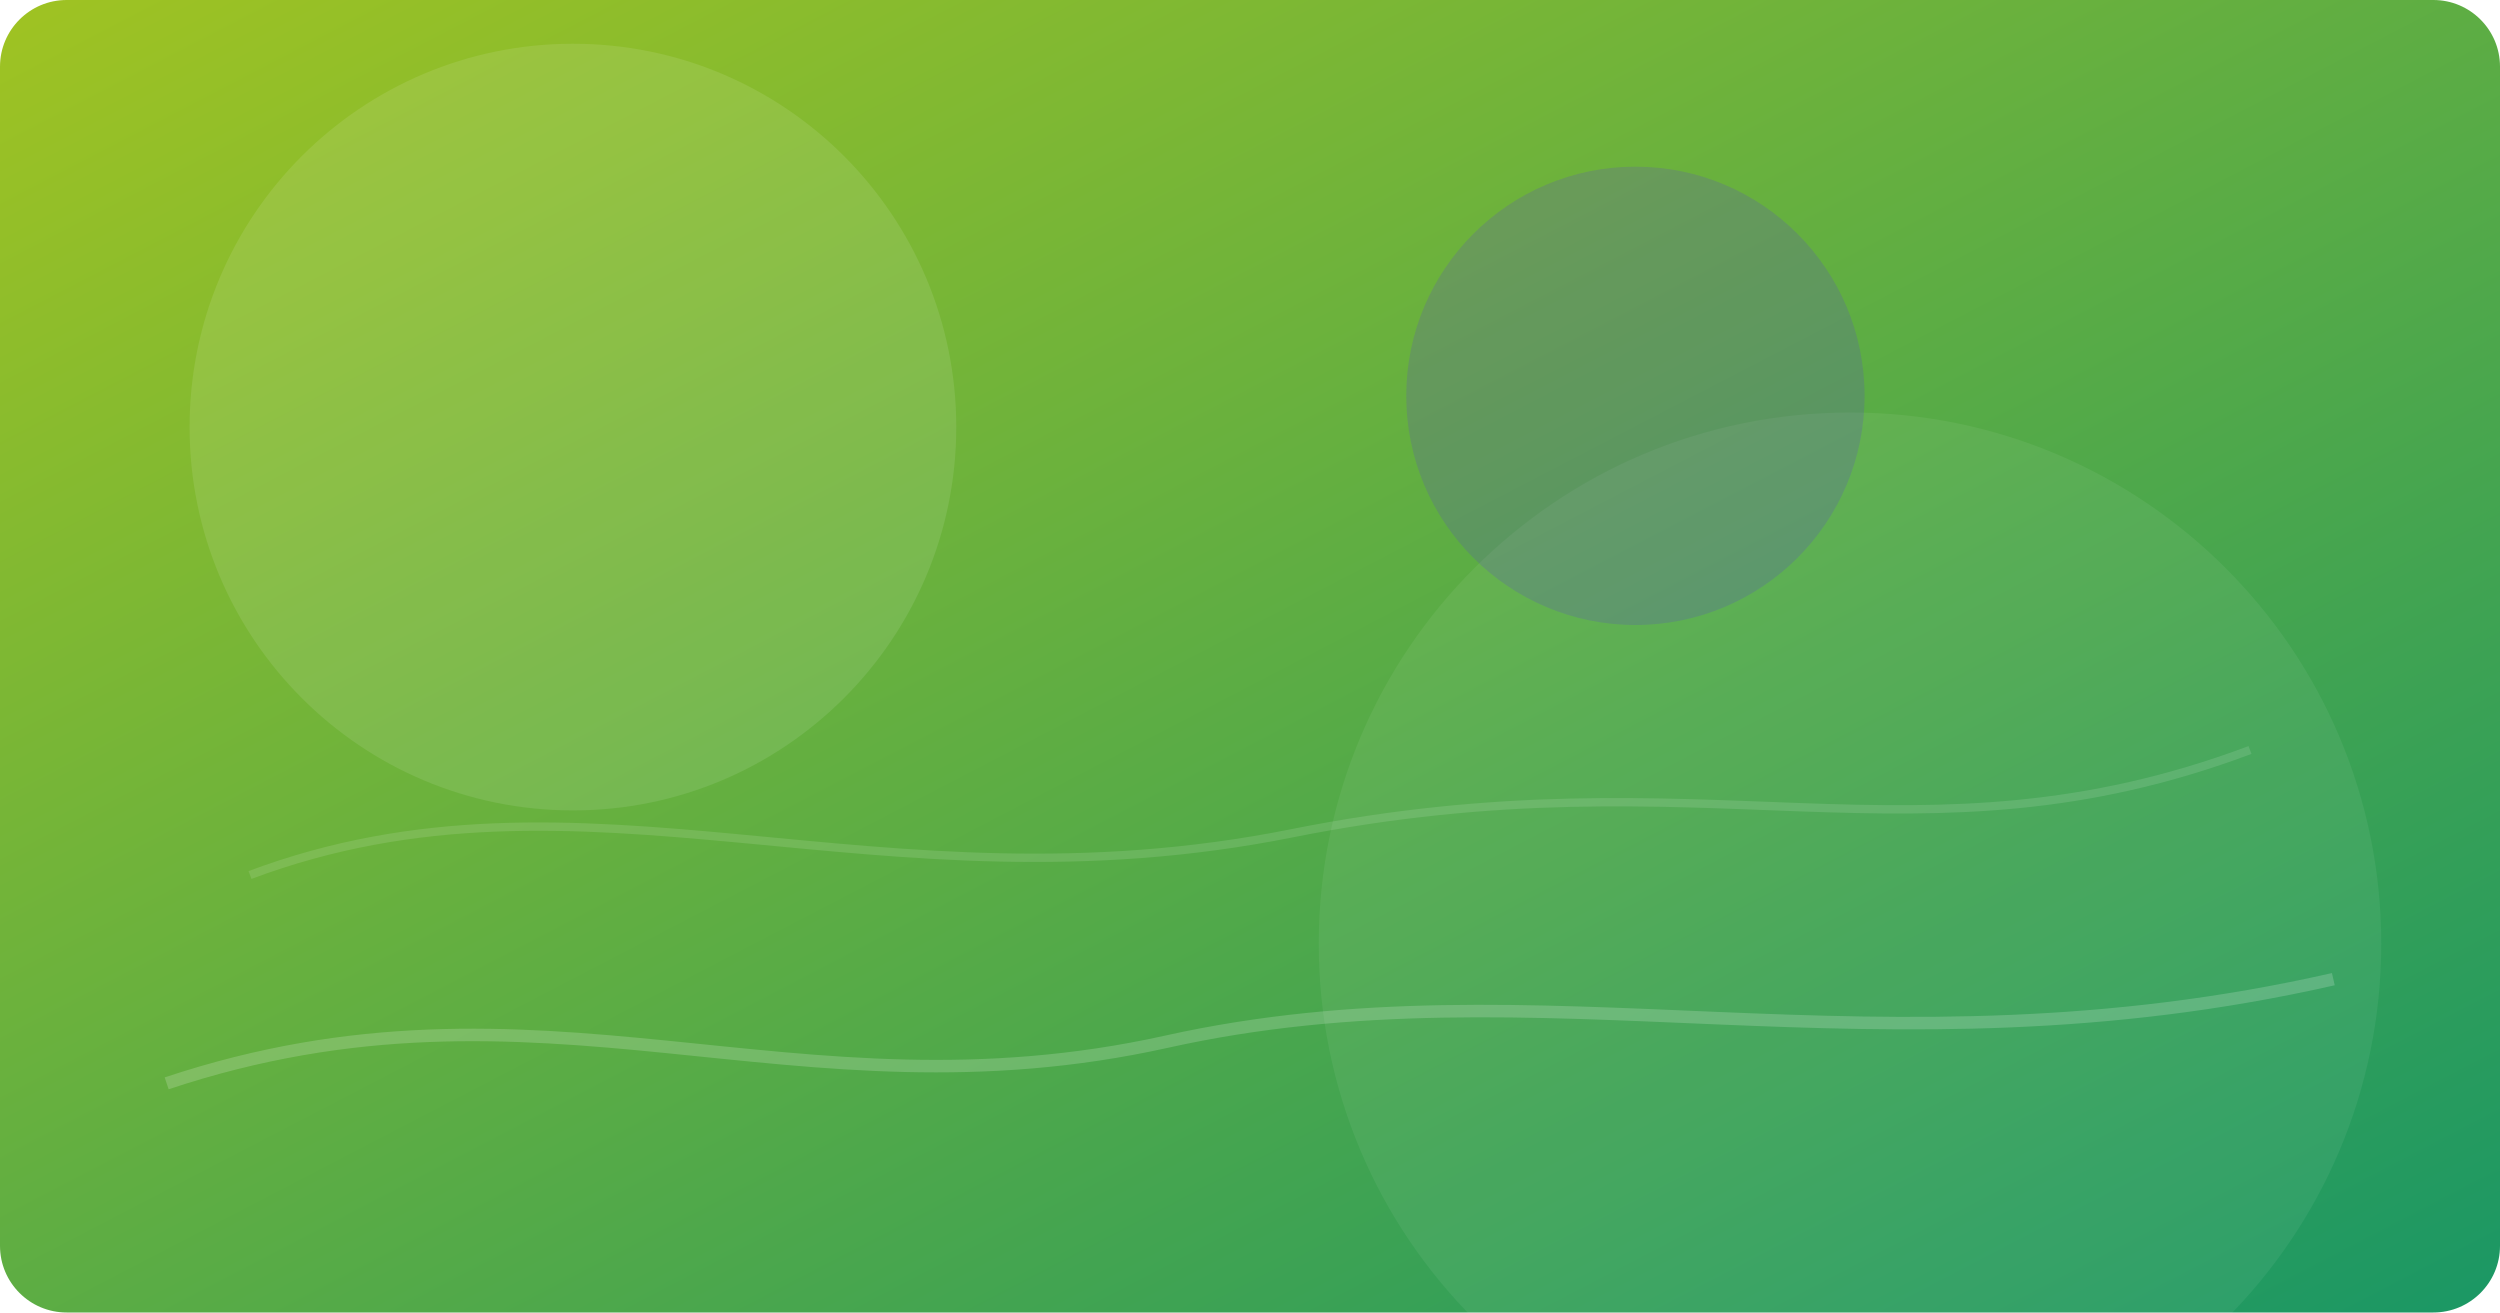
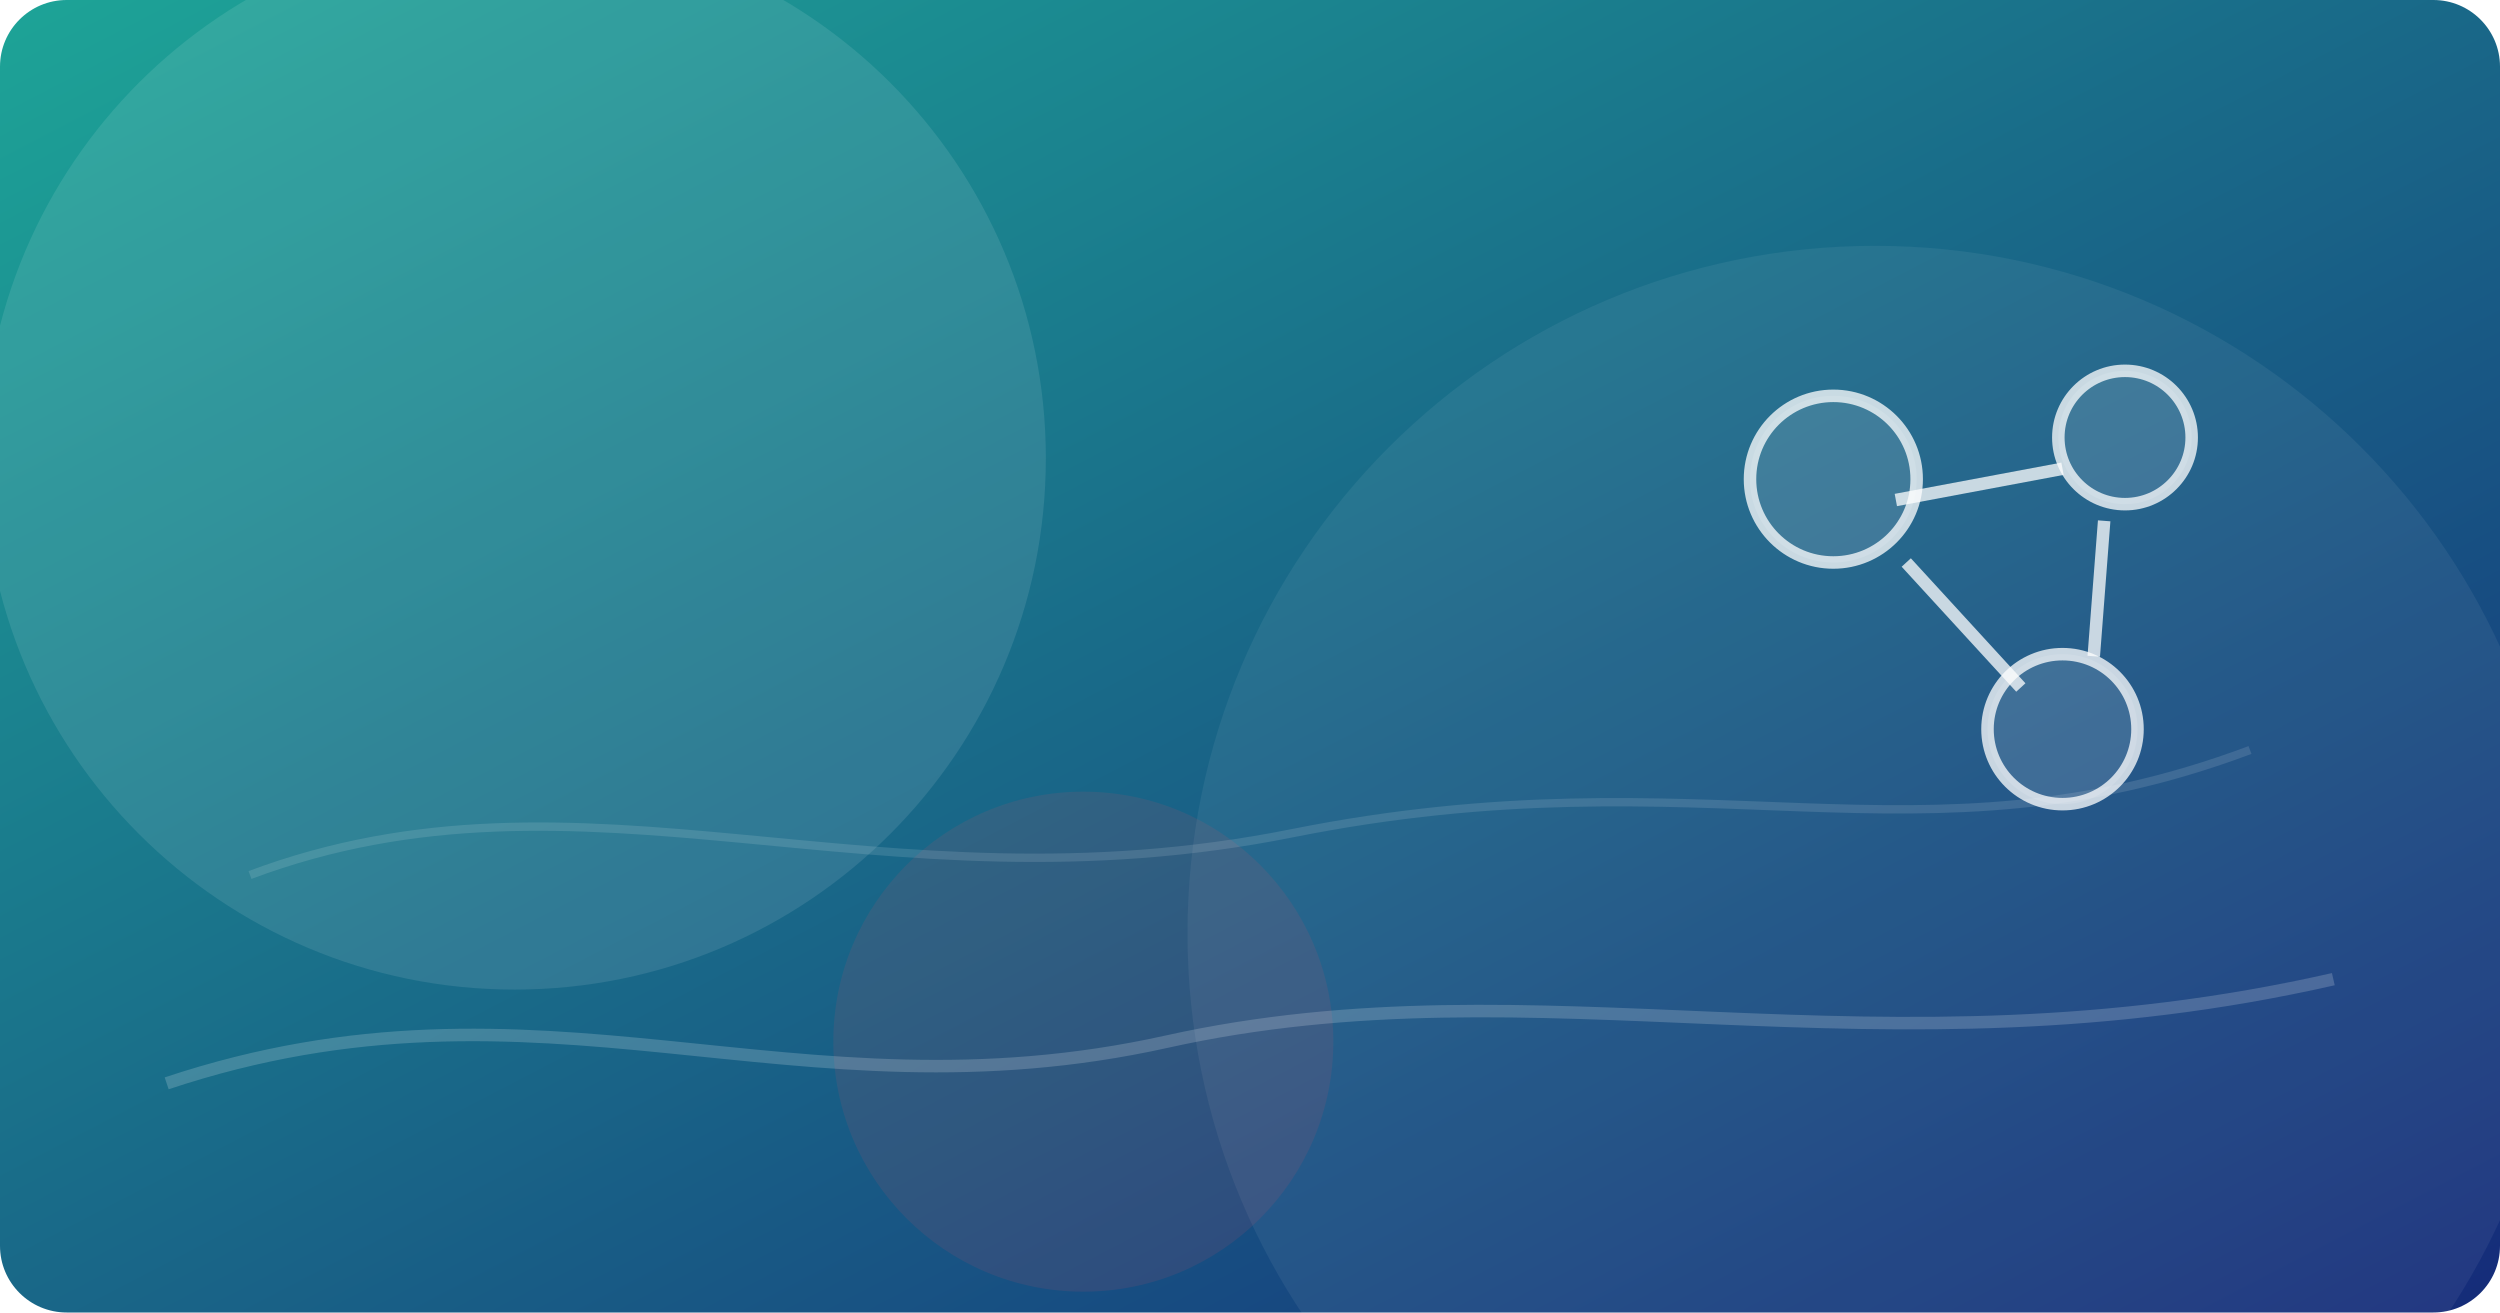
<svg xmlns="http://www.w3.org/2000/svg" width="1200" height="630" viewBox="0 0 1200 630" fill="none">
  <defs>
    <linearGradient id="bg" x1="0" y1="0" x2="1" y2="1">
-       <stop offset="0" stop-color="#a0c322" />
-       <stop offset="1" stop-color="#1a9765" />
+       <stop offset="0" stop-color="#1da497" />
+       <stop offset="1" stop-color="#152b79" />
    </linearGradient>
  </defs>
  <rect width="1200" height="630" rx="32" fill="url(#bg)" />
-   <circle cx="275" cy="205" r="184" fill="rgba(255,255,255,0.10)" />
-   <circle cx="888" cy="453" r="255" fill="rgba(255,255,255,0.06)" />
-   <circle cx="785" cy="190" r="110" fill="#5b36e2" fill-opacity="0.18" />
+   <circle cx="247" cy="220" r="255" fill="rgba(255,255,255,0.10)" />
+   <circle cx="900" cy="448" r="330" fill="rgba(255,255,255,0.06)" />
+   <circle cx="520" cy="500" r="120" fill="#e0515f" fill-opacity="0.12" />
  <path d="M80 520 C 260 460, 380 540, 560 500 S 900 520, 1120 470" stroke="rgba(255,255,255,0.18)" stroke-width="6" fill="none" />
  <path d="M120 420 C 280 360, 420 440, 620 400 S 920 420, 1080 360" stroke="rgba(255,255,255,0.12)" stroke-width="4" fill="none" />
+   <g transform="translate(820 150)" stroke="rgba(255,255,255,0.75)" stroke-width="6" fill="rgba(255,255,255,0.12)">
+     <circle cx="60" cy="80" r="40" />
+     <circle cx="200" cy="60" r="32" />
+     <circle cx="170" cy="200" r="36" />
+     <line x1="90" y1="90" x2="170" y2="75" />
+     <line x1="95" y1="120" x2="150" y2="180" />
+     <line x1="190" y1="100" x2="185" y2="165" />
+   </g>
</svg>
